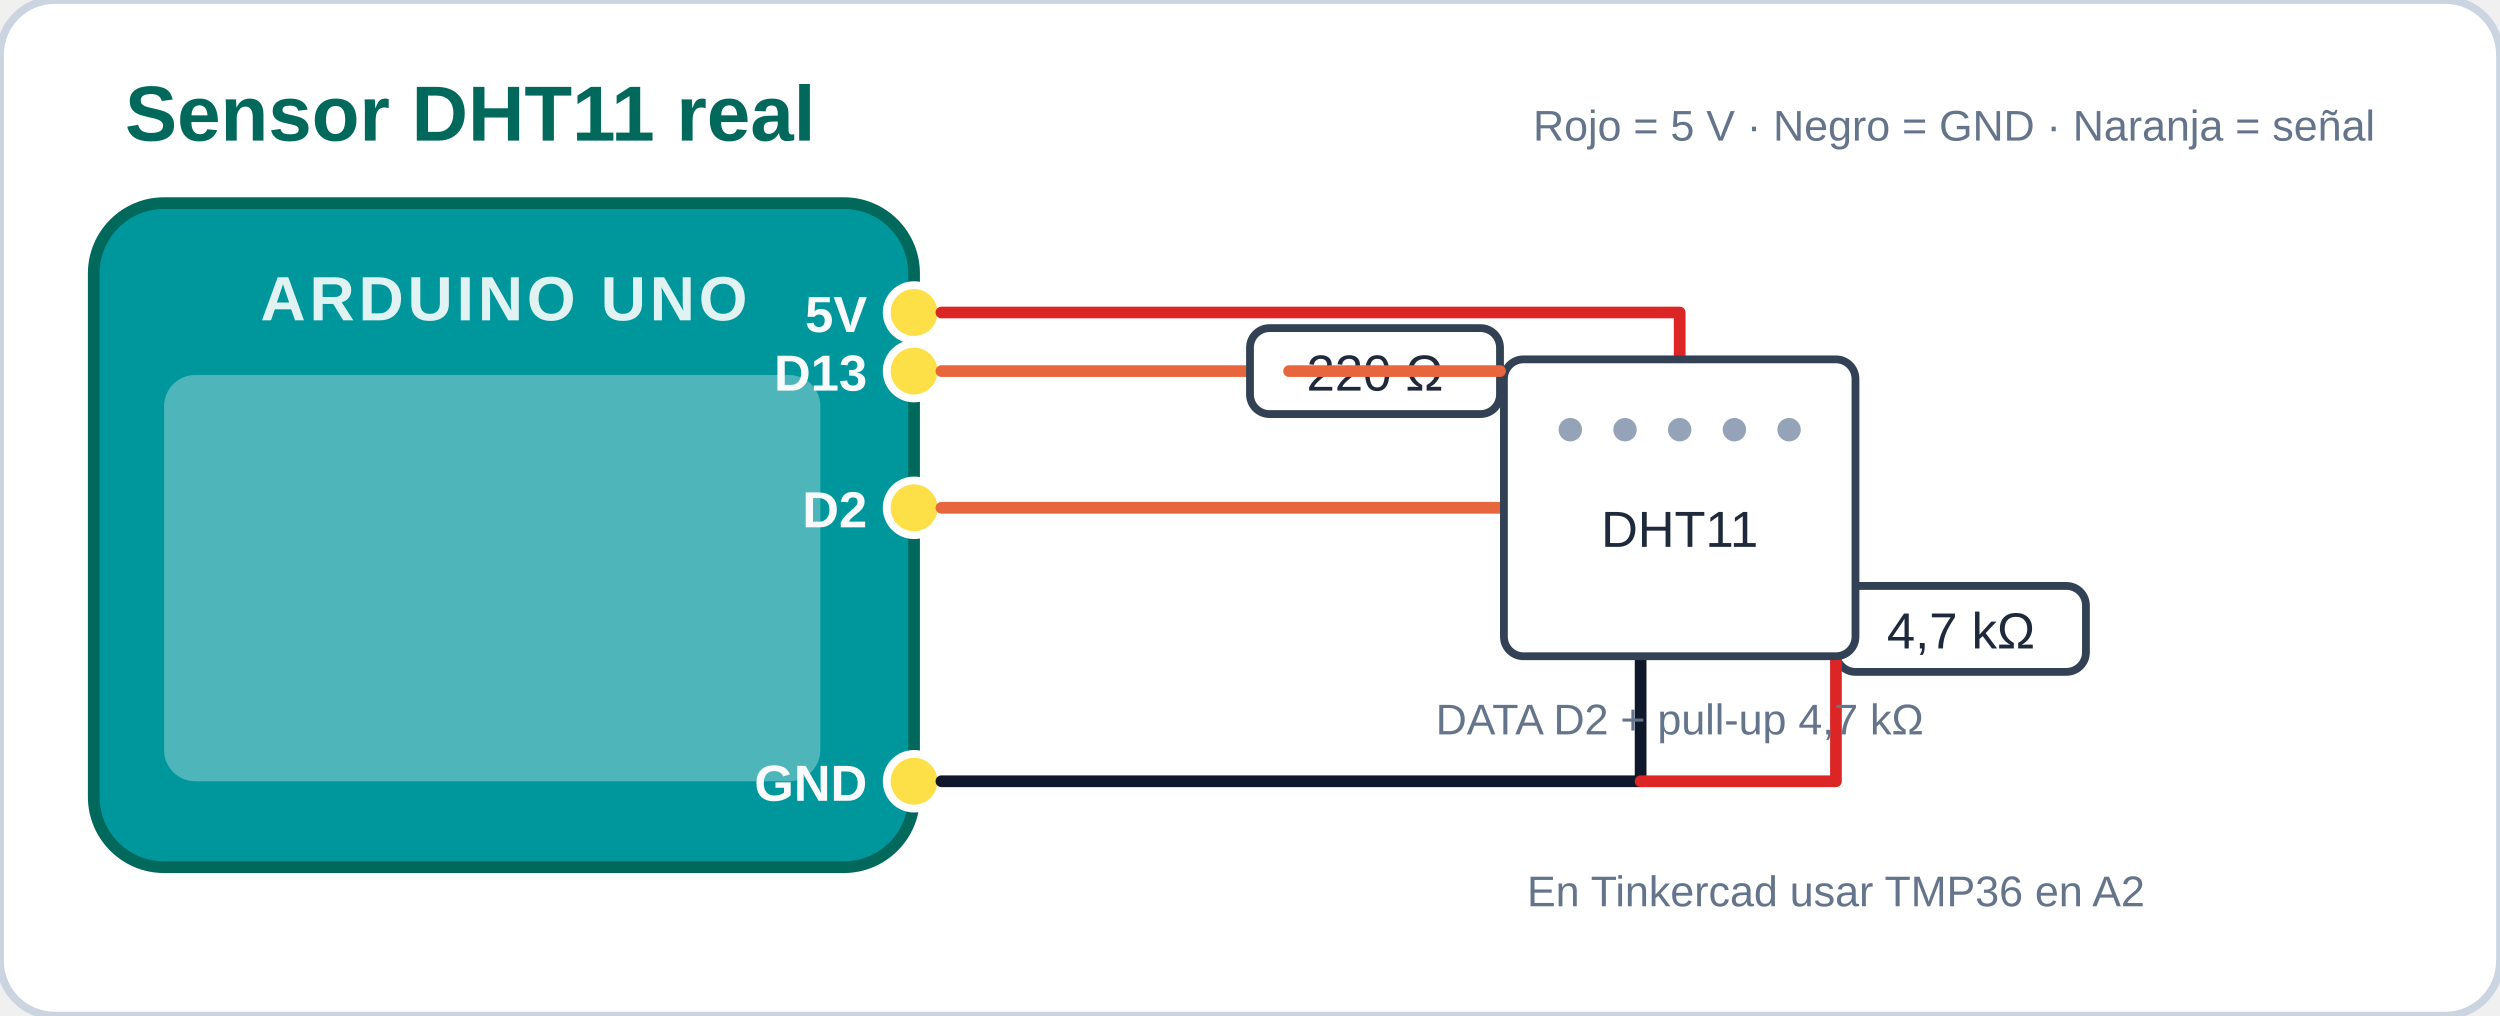
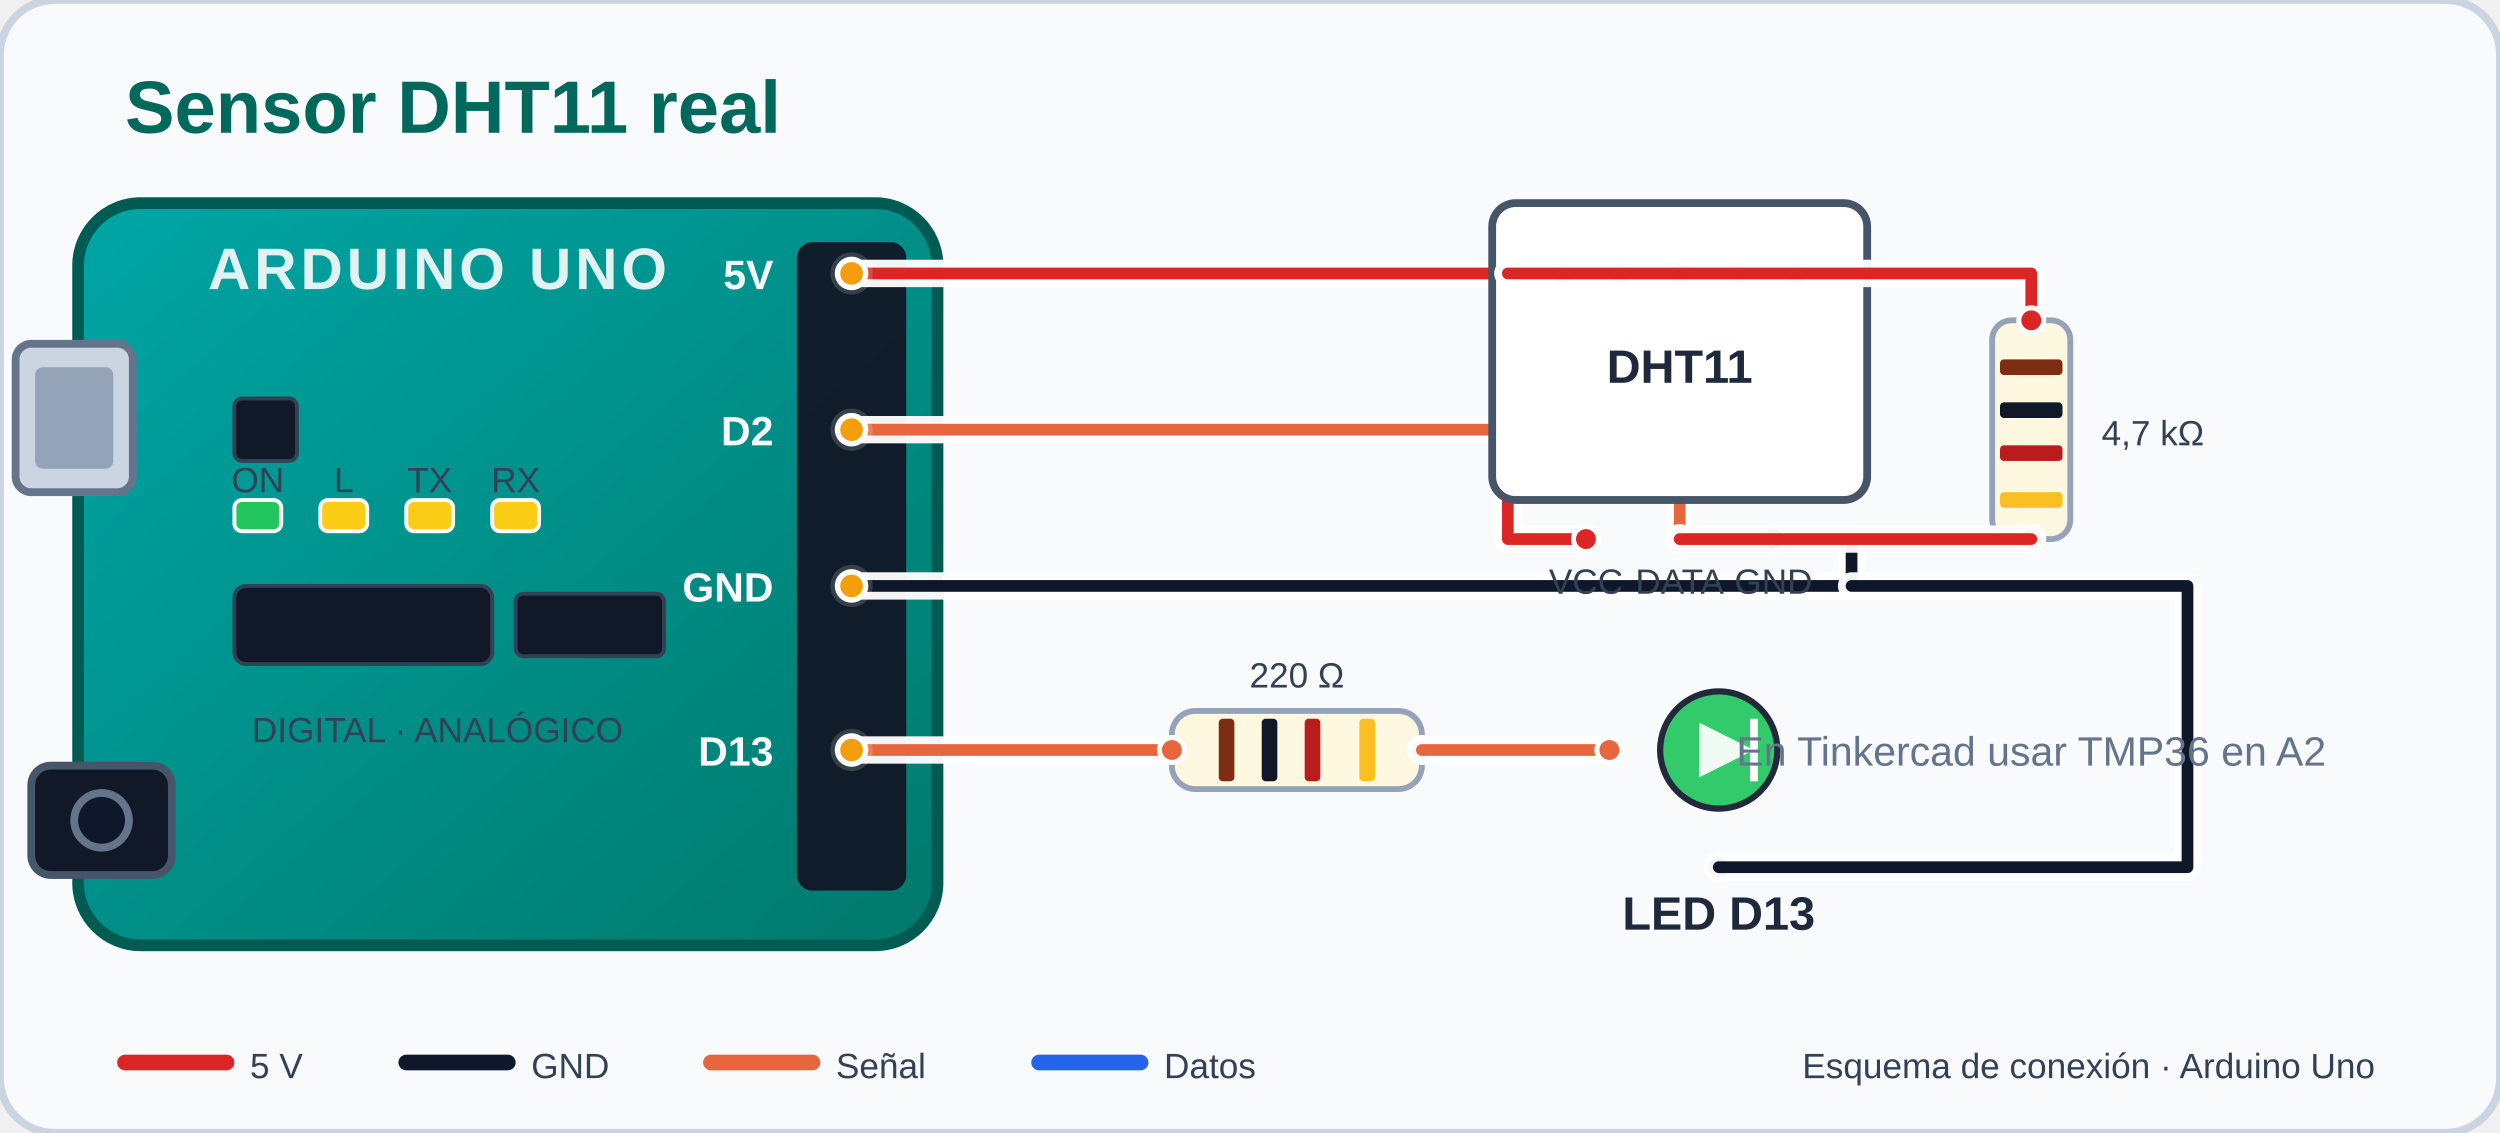
- <svg xmlns="http://www.w3.org/2000/svg" viewBox="0 0 640 260" role="img" aria-label="Sensor DHT11 real">
+ <svg xmlns="http://www.w3.org/2000/svg" width="640" height="290" viewBox="0 0 640 290" role="img" aria-label="Sensor DHT11 real">
+   <defs>
+     <linearGradient id="tablero" x1="0" y1="0" x2="1" y2="1">
+       <stop offset="0%" stop-color="#00a6a6" />
+       <stop offset="100%" stop-color="#00796b" />
+     </linearGradient>
+     <linearGradient id="pantalla" x1="0" y1="0" x2="0" y2="1">
+       <stop offset="0%" stop-color="#cfe8d8" />
+       <stop offset="100%" stop-color="#a9ccb8" />
+     </linearGradient>
+   </defs>
  <style>
    text{font-family:"Segoe UI",Arial,sans-serif;fill:#1e293b}
-     .titulo{font-size:20px;font-weight:700;fill:#00695c}
-     .pin{font-size:13px;font-weight:700;fill:#f8fafc}
-     .etq{font-size:13px}
-     .small{font-size:11px;fill:#64748b}
-     .board{font-size:16px;font-weight:700;fill:#e0f2f1;letter-spacing:1px}
+     .titulo{font-size:19px;font-weight:700;fill:#00695c}
+     .board{font-size:15px;font-weight:700;fill:#e0f2f1;letter-spacing:1px}
+     .pin{font-size:10.5px;font-weight:700;fill:#f8fafc}
+     .etq{font-size:12px;font-weight:600}
+     .small{font-size:10.5px;fill:#64748b}
+     .tiny{font-size:9px;fill:#334155}
+     .solda{fill:#f59e0b;stroke:#ffffff;stroke-width:1.4}
+     .patita{fill:#cbd5e1;stroke:#475569;stroke-width:1}
  </style>
-   <rect width="640" height="260" rx="14" fill="#ffffff" stroke="#cbd5e1" stroke-width="2" />
-   <text x="32" y="36" class="titulo">Sensor DHT11 real</text>
-   <text x="608" y="36" text-anchor="end" class="small">Rojo = 5 V · Negro = GND · Naranja = señal</text>
-   <rect x="24" y="52" width="210" height="170" rx="18" fill="#00979c" stroke="#00695c" stroke-width="3" />
-   <text x="129" y="82" text-anchor="middle" class="board">ARDUINO UNO</text>
-   <rect x="42" y="96" width="168" height="104" rx="8" fill="#e0f2f1" opacity=".35" />
-   <circle cx="234" cy="130" r="7" fill="#fde047" stroke="#ffffff" stroke-width="2" />
-   <text x="222" y="135" text-anchor="end" class="pin">D2</text>
-   <circle cx="234" cy="200" r="7" fill="#fde047" stroke="#ffffff" stroke-width="2" />
-   <text x="222" y="205" text-anchor="end" class="pin">GND</text>
-   <circle cx="234" cy="80" r="7" fill="#fde047" stroke="#ffffff" stroke-width="2" />
-   <text x="222" y="85" text-anchor="end" class="pin">5V</text>
-   <circle cx="234" cy="95" r="7" fill="#fde047" stroke="#ffffff" stroke-width="2" />
-   <text x="222" y="100" text-anchor="end" class="pin">D13</text>
-   <polyline points="241,80 430,80 430,100" fill="none" stroke="#dc2626" stroke-width="3" stroke-linejoin="round" stroke-linecap="round" />
-   <polyline points="241,200 420,200 420,155" fill="none" stroke="#0f172a" stroke-width="3" stroke-linejoin="round" stroke-linecap="round" />
-   <polyline points="241,130 470,130 470,110 445,110" fill="none" stroke="#e8663d" stroke-width="3" stroke-linejoin="round" stroke-linecap="round" />
-   <rect x="470" y="150" width="64" height="22" rx="5" fill="#ffffff" stroke="#334155" stroke-width="2" />
-   <text x="502" y="166" text-anchor="middle" class="etq">4,7 kΩ</text>
-   <polyline points="470,161 470,200 420,200" fill="none" stroke="#dc2626" stroke-width="3" stroke-linejoin="round" stroke-linecap="round" />
-   <rect x="385" y="92" width="90" height="76" rx="5" fill="#ffffff" stroke="#334155" stroke-width="2" />
-   <circle cx="402" cy="110" r="3" fill="#94a3b8" />
-   <circle cx="416" cy="110" r="3" fill="#94a3b8" />
-   <circle cx="430" cy="110" r="3" fill="#94a3b8" />
-   <circle cx="444" cy="110" r="3" fill="#94a3b8" />
-   <circle cx="458" cy="110" r="3" fill="#94a3b8" />
-   <text x="430" y="140" text-anchor="middle" class="etq">DHT11</text>
-   <text x="430" y="188" text-anchor="middle" class="small">DATA D2 + pull-up 4,7 kΩ</text>
-   <polyline points="241,95 320,95" fill="none" stroke="#e8663d" stroke-width="3" stroke-linejoin="round" stroke-linecap="round" />
-   <rect x="320" y="84" width="64" height="22" rx="5" fill="#ffffff" stroke="#334155" stroke-width="2" />
-   <text x="352" y="100" text-anchor="middle" class="etq">220 Ω</text>
-   <polyline points="384,95 330,95" fill="none" stroke="#e8663d" stroke-width="3" stroke-linejoin="round" stroke-linecap="round" />
-   <text x="470" y="232" text-anchor="middle" class="small">En Tinkercad usar TMP36 en A2</text>
+   <rect width="640" height="290" rx="14" fill="#f8fafc" stroke="#cbd5e1" stroke-width="2" />
+   <text x="32" y="34" text-anchor="start" class="titulo">Sensor DHT11 real</text>
+   <rect x="20" y="52" width="220" height="190" rx="16" fill="url(#tablero)" stroke="#005b52" stroke-width="3" />
+   <rect x="4" y="88" width="30" height="38" rx="4" fill="#cbd5e1" stroke="#64748b" stroke-width="2" />
+   <rect x="9" y="94" width="20" height="26" rx="2" fill="#94a3b8" />
+   <rect x="8" y="196" width="36" height="28" rx="5" fill="#111827" stroke="#475569" stroke-width="2" />
+   <circle cx="26" cy="210" r="7" fill="#0f172a" stroke="#64748b" stroke-width="2" />
+   <rect x="60" y="150" width="66" height="20" rx="3" fill="#111827" stroke="#334155" />
+   <rect x="132" y="152" width="38" height="16" rx="2" fill="#111827" stroke="#334155" />
+   <rect x="60" y="102" width="16" height="16" rx="2" fill="#111827" stroke="#334155" />
+   <rect x="60" y="128" width="12" height="8" rx="2" fill="#22c55e" stroke="#ffffff" stroke-width="1" />
+   <text x="66" y="126" text-anchor="middle" class="tiny">ON</text>
+   <rect x="82" y="128" width="12" height="8" rx="2" fill="#facc15" stroke="#ffffff" stroke-width="1" />
+   <text x="88" y="126" text-anchor="middle" class="tiny">L</text>
+   <rect x="104" y="128" width="12" height="8" rx="2" fill="#facc15" stroke="#ffffff" stroke-width="1" />
+   <text x="110" y="126" text-anchor="middle" class="tiny">TX</text>
+   <rect x="126" y="128" width="12" height="8" rx="2" fill="#facc15" stroke="#ffffff" stroke-width="1" />
+   <text x="132" y="126" text-anchor="middle" class="tiny">RX</text>
+   <rect x="204" y="62" width="28" height="166" rx="4" fill="#111827" opacity=".96" />
+   <text x="112" y="74" text-anchor="middle" class="board">ARDUINO UNO</text>
+   <text x="112" y="190" text-anchor="middle" class="tiny">DIGITAL  ·  ANALÓGICO</text>
+   <polyline points="218,70 386,70 386,138 406,138" fill="none" stroke="#ffffff" stroke-width="7" stroke-linejoin="round" stroke-linecap="round" opacity=".95" />
+   <polyline points="218,70 386,70 386,138 406,138" fill="none" stroke="#dc2626" stroke-width="3" stroke-linejoin="round" stroke-linecap="round" />
+   <polyline points="218,110 430,110 430,138" fill="none" stroke="#ffffff" stroke-width="7" stroke-linejoin="round" stroke-linecap="round" opacity=".95" />
+   <polyline points="218,110 430,110 430,138" fill="none" stroke="#e8663d" stroke-width="3" stroke-linejoin="round" stroke-linecap="round" />
+   <polyline points="218,150 474,150 474,138 454,138" fill="none" stroke="#ffffff" stroke-width="7" stroke-linejoin="round" stroke-linecap="round" opacity=".95" />
+   <polyline points="218,150 474,150 474,138 454,138" fill="none" stroke="#0f172a" stroke-width="3" stroke-linejoin="round" stroke-linecap="round" />
+   <rect x="382" y="52" width="96" height="76" rx="6" fill="#ffffff" stroke="#475569" stroke-width="2" />
+   <circle cx="400" cy="70" r="2.6" fill="#94a3b8" />
+   <circle cx="415" cy="70" r="2.6" fill="#94a3b8" />
+   <circle cx="430" cy="70" r="2.6" fill="#94a3b8" />
+   <circle cx="445" cy="70" r="2.6" fill="#94a3b8" />
+   <circle cx="460" cy="70" r="2.6" fill="#94a3b8" />
+   <text x="430" y="98" text-anchor="middle" class="etq">DHT11</text>
+   <line x1="406" y1="128" x2="406" y2="138" class="lead" />
+   <circle cx="406" cy="138" r="3.2" fill="#dc2626" stroke="#ffffff" stroke-width="1.3" />
+   <text x="406" y="152" text-anchor="middle" class="tiny">VCC</text>
+   <line x1="430" y1="128" x2="430" y2="138" class="lead" />
+   <circle cx="430" cy="138" r="3.2" fill="#e8663d" stroke="#ffffff" stroke-width="1.3" />
+   <text x="430" y="152" text-anchor="middle" class="tiny">DATA</text>
+   <line x1="454" y1="128" x2="454" y2="138" class="lead" />
+   <circle cx="454" cy="138" r="3.2" fill="#0f172a" stroke="#ffffff" stroke-width="1.3" />
+   <text x="454" y="152" text-anchor="middle" class="tiny">GND</text>
+   <polyline points="386,70 520,70 520,82" fill="none" stroke="#ffffff" stroke-width="7" stroke-linejoin="round" stroke-linecap="round" opacity=".95" />
+   <polyline points="386,70 520,70 520,82" fill="none" stroke="#dc2626" stroke-width="3" stroke-linejoin="round" stroke-linecap="round" />
+   <rect x="510" y="82" width="20" height="56" rx="5" fill="#fff8e1" stroke="#94a3b8" stroke-width="1.5" />
+   <rect x="512" y="92" width="16" height="4" rx="1" fill="#7c2d12" />
+   <rect x="512" y="103" width="16" height="4" rx="1" fill="#111827" />
+   <rect x="512" y="114" width="16" height="4" rx="1" fill="#b91c1c" />
+   <rect x="512" y="126" width="16" height="4" rx="1" fill="#fbbf24" />
+   <text x="538" y="114" text-anchor="start" class="tiny">4,7 kΩ</text>
+   <circle cx="520" cy="82" r="3.2" fill="#dc2626" stroke="#ffffff" stroke-width="1.3" />
+   <circle cx="520" cy="138" r="3.2" fill="#dc2626" stroke="#ffffff" stroke-width="1.3" />
+   <polyline points="520,138 520,138 430,138" fill="none" stroke="#ffffff" stroke-width="7" stroke-linejoin="round" stroke-linecap="round" opacity=".95" />
+   <polyline points="520,138 520,138 430,138" fill="none" stroke="#dc2626" stroke-width="3" stroke-linejoin="round" stroke-linecap="round" />
+   <polyline points="218,192 300,192" fill="none" stroke="#ffffff" stroke-width="7" stroke-linejoin="round" stroke-linecap="round" opacity=".95" />
+   <polyline points="218,192 300,192" fill="none" stroke="#e8663d" stroke-width="3" stroke-linejoin="round" stroke-linecap="round" />
+   <rect x="300" y="182" width="64" height="20" rx="6" fill="#fff8e1" stroke="#94a3b8" stroke-width="1.5" />
+   <rect x="312" y="184" width="4" height="16" rx="1" fill="#7c2d12" />
+   <rect x="323" y="184" width="4" height="16" rx="1" fill="#111827" />
+   <rect x="334" y="184" width="4" height="16" rx="1" fill="#b91c1c" />
+   <rect x="348" y="184" width="4" height="16" rx="1" fill="#fbbf24" />
+   <text x="332" y="176" text-anchor="middle" class="tiny">220 Ω</text>
+   <circle cx="300" cy="192" r="3.2" fill="#e8663d" stroke="#ffffff" stroke-width="1.3" />
+   <circle cx="364" cy="192" r="3.2" fill="#e8663d" stroke="#ffffff" stroke-width="1.3" />
+   <polyline points="364,192 412,192" fill="none" stroke="#ffffff" stroke-width="7" stroke-linejoin="round" stroke-linecap="round" opacity=".95" />
+   <polyline points="364,192 412,192" fill="none" stroke="#e8663d" stroke-width="3" stroke-linejoin="round" stroke-linecap="round" />
+   <line x1="412" y1="192" x2="427" y2="192" class="lead" />
+   <line x1="440" y1="205" x2="440" y2="222" class="lead" />
+   <circle cx="440" cy="192" r="15" fill="#22c55e" stroke="#0f172a" stroke-width="1.6" opacity=".92" />
+   <path d="M435 199 L449 192 L435 185 Z" fill="#ffffff" opacity=".92" />
+   <line x1="449" y1="184" x2="449" y2="200" stroke="#ffffff" stroke-width="2" />
+   <text x="440" y="238" text-anchor="middle" class="etq">LED D13</text>
+   <circle cx="412" cy="192" r="3.2" fill="#e8663d" stroke="#ffffff" stroke-width="1.3" />
+   <circle cx="440" cy="222" r="3.2" fill="#0f172a" stroke="#ffffff" stroke-width="1.3" />
+   <polyline points="440,222 560,222 560,150 474,150" fill="none" stroke="#ffffff" stroke-width="7" stroke-linejoin="round" stroke-linecap="round" opacity=".95" />
+   <polyline points="440,222 560,222 560,150 474,150" fill="none" stroke="#0f172a" stroke-width="3" stroke-linejoin="round" stroke-linecap="round" />
+   <text x="520" y="196" text-anchor="middle" class="small">En Tinkercad usar TMP36 en A2</text>
+   <text x="198" y="74" text-anchor="end" class="pin">5V</text>
+   <circle cx="218" cy="70" r="5.4" fill="#ffffff" opacity=".16" />
+   <circle cx="218" cy="70" r="3.6" class="solda" />
+   <text x="198" y="114" text-anchor="end" class="pin">D2</text>
+   <circle cx="218" cy="110" r="5.4" fill="#ffffff" opacity=".16" />
+   <circle cx="218" cy="110" r="3.6" class="solda" />
+   <text x="198" y="154" text-anchor="end" class="pin">GND</text>
+   <circle cx="218" cy="150" r="5.4" fill="#ffffff" opacity=".16" />
+   <circle cx="218" cy="150" r="3.6" class="solda" />
+   <text x="198" y="196" text-anchor="end" class="pin">D13</text>
+   <circle cx="218" cy="192" r="5.4" fill="#ffffff" opacity=".16" />
+   <circle cx="218" cy="192" r="3.6" class="solda" />
+   <line x1="32" y1="272" x2="58" y2="272" stroke="#dc2626" stroke-width="4" stroke-linecap="round" />
+   <text x="64" y="276" text-anchor="start" class="tiny">5 V</text>
+   <line x1="104" y1="272" x2="130" y2="272" stroke="#0f172a" stroke-width="4" stroke-linecap="round" />
+   <text x="136" y="276" text-anchor="start" class="tiny">GND</text>
+   <line x1="182" y1="272" x2="208" y2="272" stroke="#e8663d" stroke-width="4" stroke-linecap="round" />
+   <text x="214" y="276" text-anchor="start" class="tiny">Señal</text>
+   <line x1="266" y1="272" x2="292" y2="272" stroke="#2563eb" stroke-width="4" stroke-linecap="round" />
+   <text x="298" y="276" text-anchor="start" class="tiny">Datos</text>
+   <text x="608" y="276" text-anchor="end" class="tiny">Esquema de conexión · Arduino Uno</text>
</svg>
